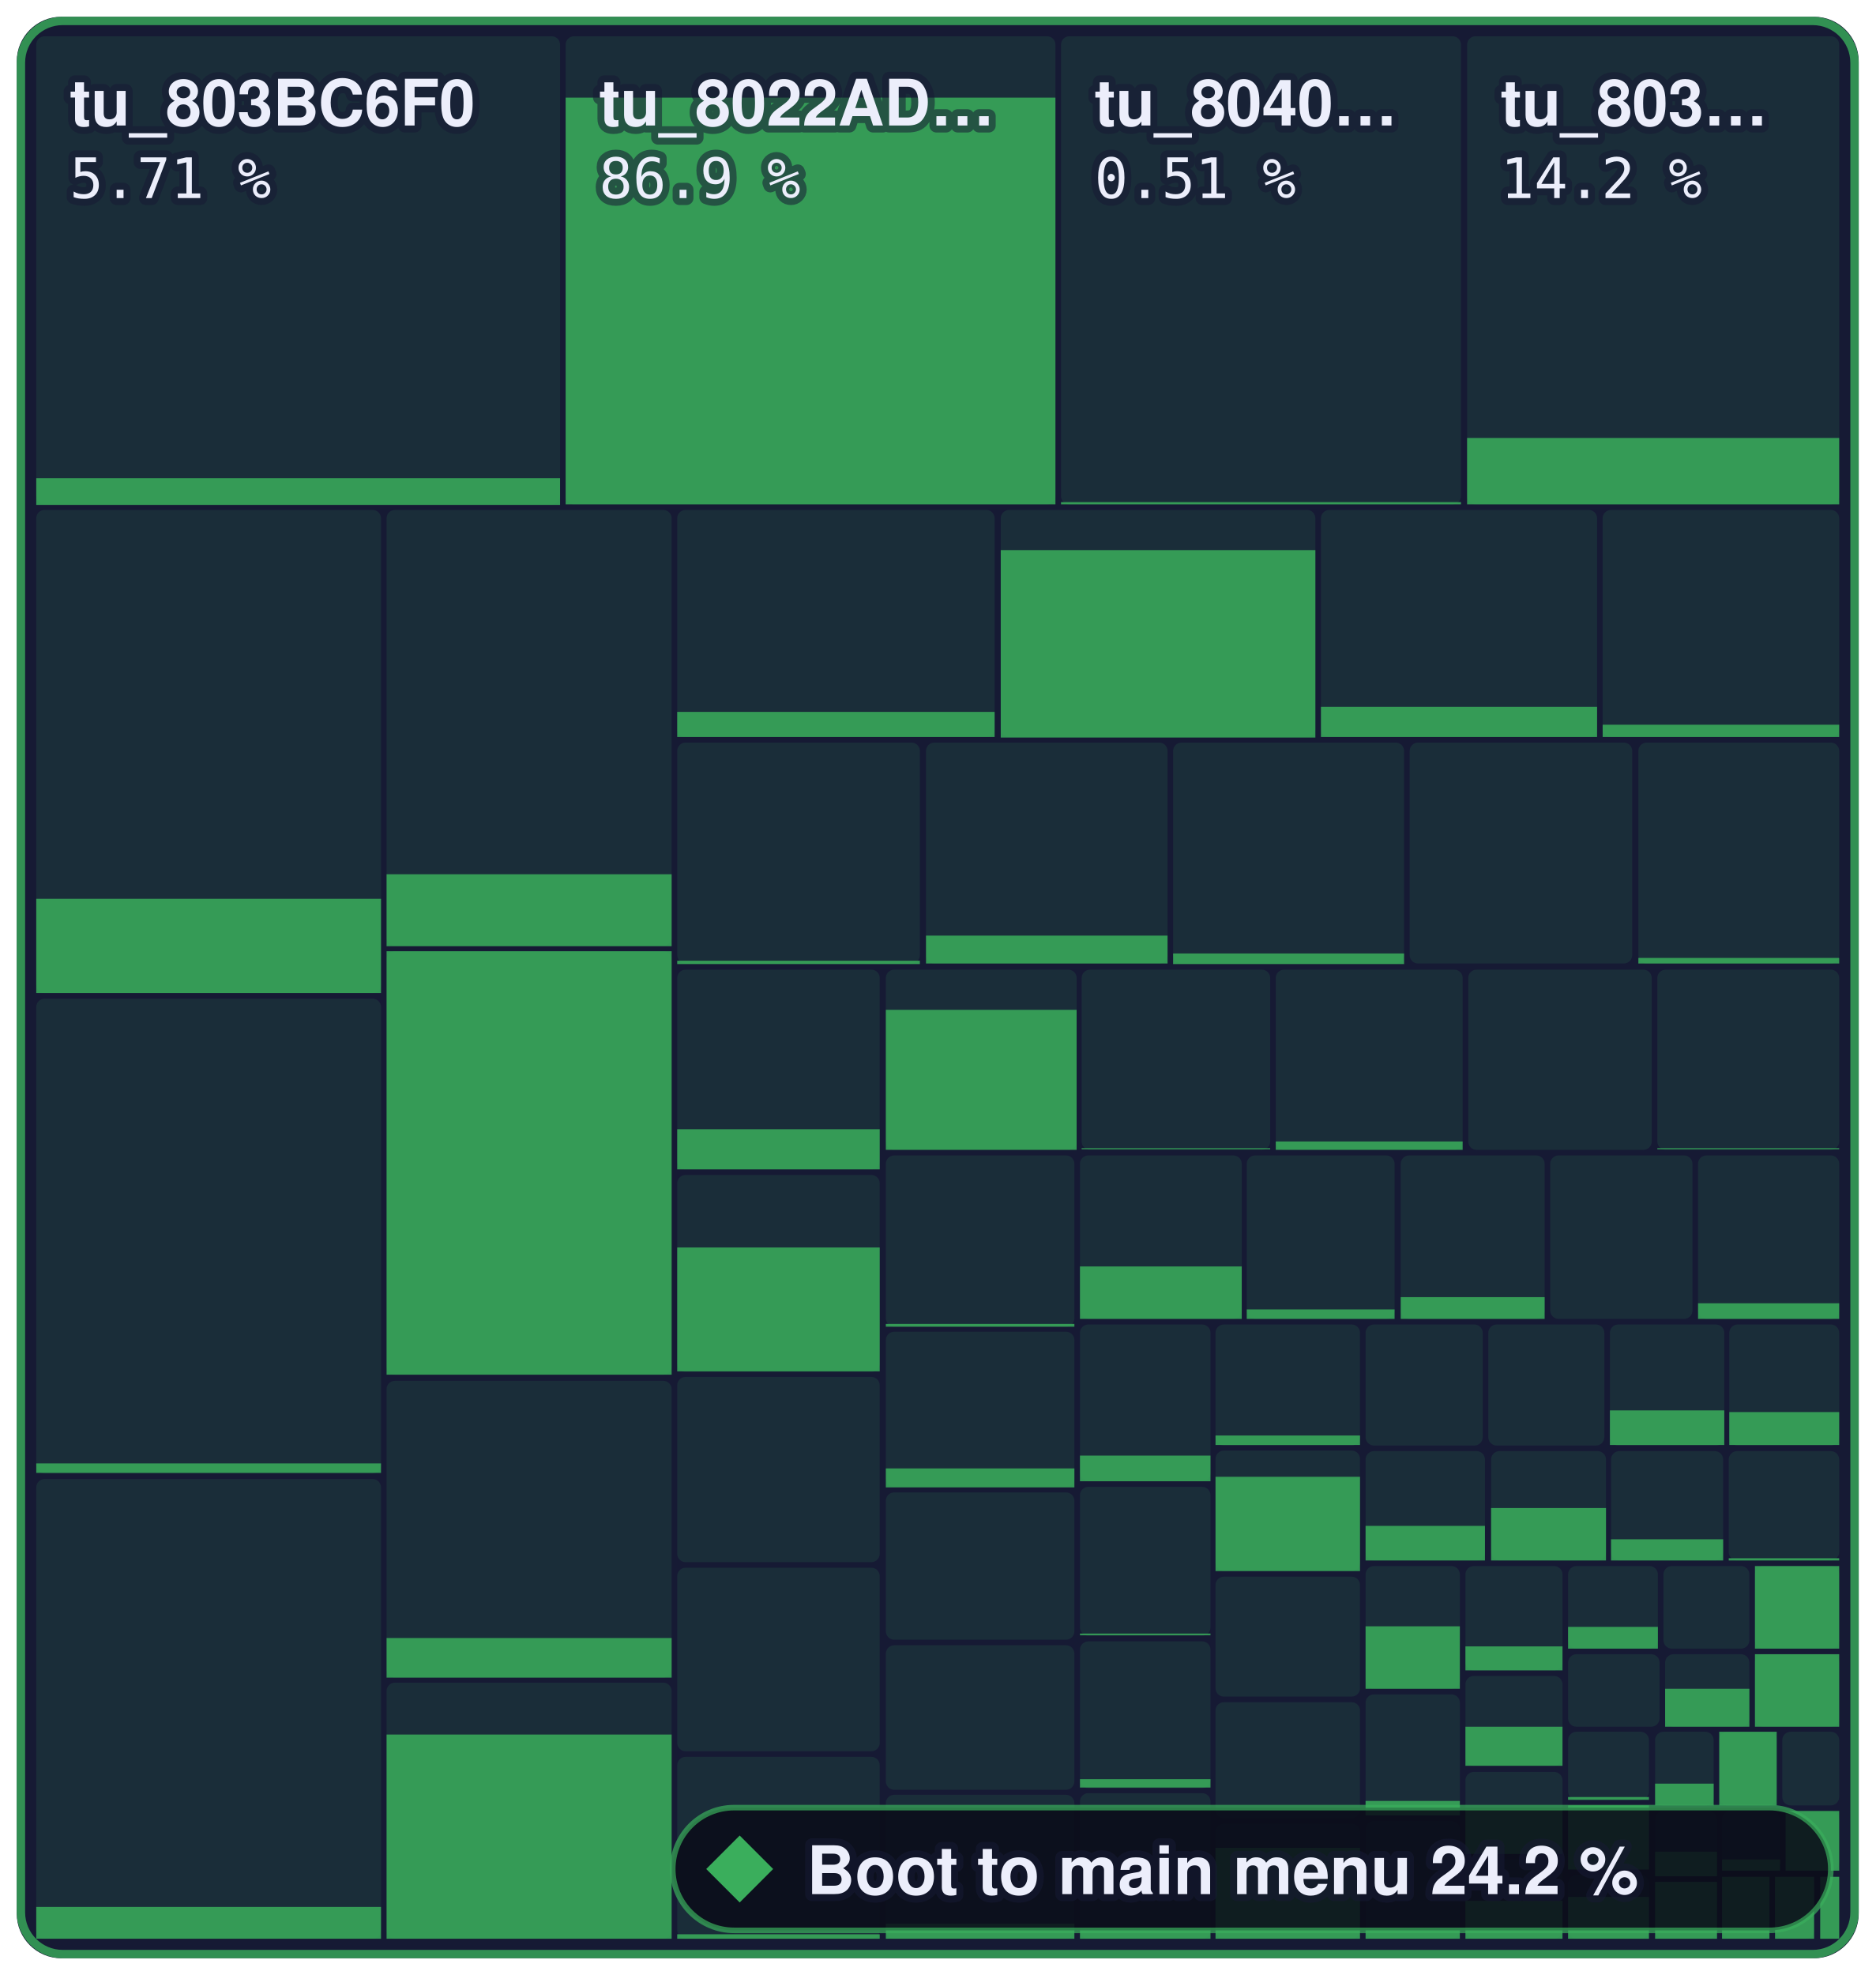
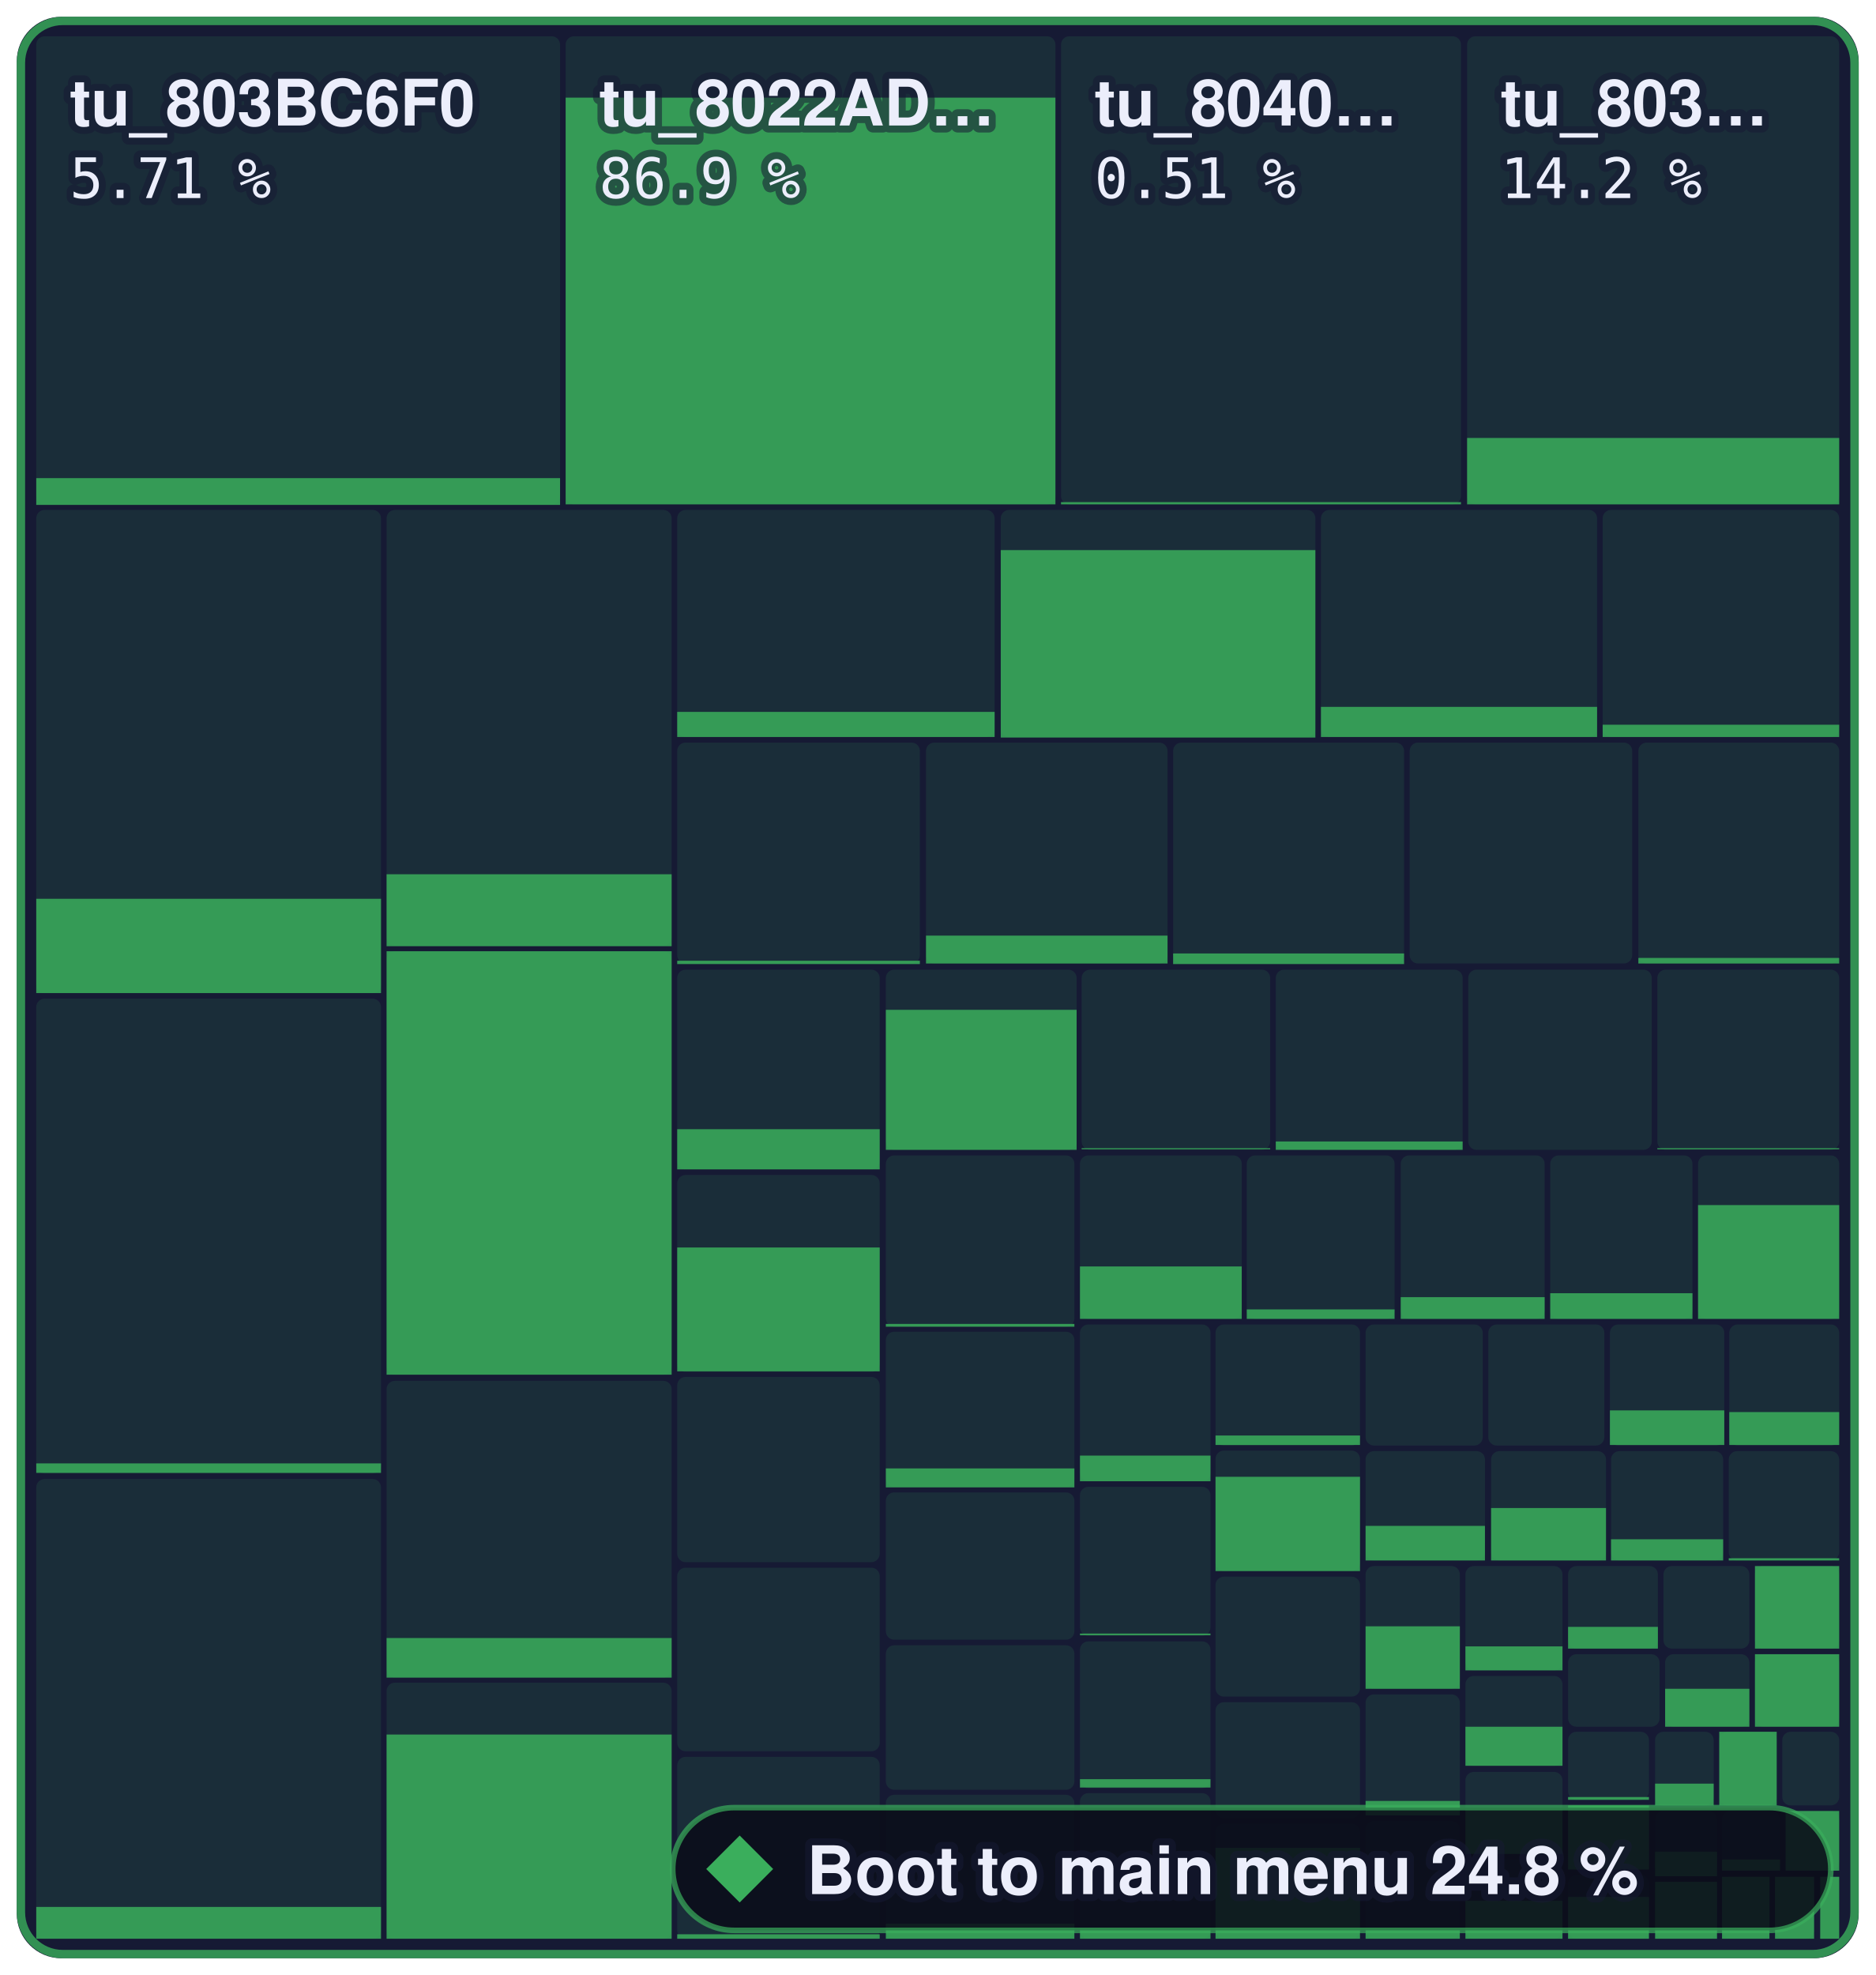
- <svg xmlns="http://www.w3.org/2000/svg" width="336.2" height="354" viewBox="0 0 336.2 354" role="img" aria-label="Boot to main menu: 24.2 % of 1,258,252 bytes of code matched, 1,567 of 2,394 functions">
+ <svg xmlns="http://www.w3.org/2000/svg" width="336.2" height="354" viewBox="0 0 336.2 354" role="img" aria-label="Boot to main menu: 24.8 % of 1,258,252 bytes of code matched, 1,579 of 2,394 functions">
  <style>text { font-family: -apple-system, BlinkMacSystemFont, 'Segoe UI', Helvetica, Arial, sans-serif; } .mono { font-family: ui-monospace, SFMono-Regular, 'SF Mono', Menlo, Consolas, monospace; } text { paint-order: stroke; stroke: #161a34; stroke-opacity: 0.55; stroke-width: 2.5px; stroke-linejoin: round; } .rise { transform-box: fill-box; transform-origin: 50% 100%; animation: rise 1.6s cubic-bezier(.2,.8,.2,1) .2s both; } @keyframes rise { from { transform: scaleY(0); } } @media (prefers-reduced-motion: reduce) { * { animation: none !important; } }</style>
  <rect x="3" y="3" width="330.2" height="348" rx="8" fill="#161a34" />
  <rect x="6.5" y="6.5" width="93.9" height="83.9" rx="1.5" fill="#3aae5c" fill-opacity="0.13" />
  <rect class="rise" x="6.5" y="85.7" width="93.9" height="4.8" fill="#3aae5c" fill-opacity="0.85" />
  <rect x="101.4" y="6.5" width="87.8" height="83.9" rx="1.5" fill="#3aae5c" fill-opacity="0.13" />
  <rect class="rise" x="101.4" y="17.5" width="87.8" height="72.9" fill="#3aae5c" fill-opacity="0.85" />
  <rect x="190.2" y="6.5" width="71.7" height="83.9" rx="1.5" fill="#3aae5c" fill-opacity="0.13" />
  <rect class="rise" x="190.2" y="90.0" width="71.7" height="0.4" fill="#3aae5c" fill-opacity="0.85" />
  <rect x="263.0" y="6.5" width="66.7" height="83.9" rx="1.5" fill="#3aae5c" fill-opacity="0.13" />
  <rect class="rise" x="263.0" y="78.5" width="66.7" height="11.9" fill="#3aae5c" fill-opacity="0.85" />
  <rect x="6.5" y="91.4" width="61.8" height="86.6" rx="1.5" fill="#3aae5c" fill-opacity="0.13" />
  <rect class="rise" x="6.5" y="161.1" width="61.8" height="16.9" fill="#3aae5c" fill-opacity="0.85" />
  <rect x="6.5" y="179.0" width="61.8" height="85.1" rx="1.5" fill="#3aae5c" fill-opacity="0.13" />
  <rect class="rise" x="6.5" y="262.3" width="61.8" height="1.7" fill="#3aae5c" fill-opacity="0.85" />
  <rect x="6.5" y="265.1" width="61.8" height="82.4" rx="1.5" fill="#3aae5c" fill-opacity="0.13" />
  <rect class="rise" x="6.5" y="341.8" width="61.8" height="5.7" fill="#3aae5c" fill-opacity="0.85" />
  <rect x="69.3" y="91.4" width="51.1" height="78.1" rx="1.5" fill="#3aae5c" fill-opacity="0.13" />
  <rect class="rise" x="69.3" y="156.7" width="51.1" height="12.9" fill="#3aae5c" fill-opacity="0.85" />
  <rect x="69.3" y="170.5" width="51.1" height="75.9" rx="1.5" fill="#3aae5c" fill-opacity="0.13" />
  <rect class="rise" x="69.3" y="170.5" width="51.1" height="75.9" fill="#3aae5c" fill-opacity="0.85" />
  <rect x="69.3" y="247.5" width="51.1" height="53.2" rx="1.5" fill="#3aae5c" fill-opacity="0.13" />
  <rect class="rise" x="69.3" y="293.6" width="51.1" height="7.1" fill="#3aae5c" fill-opacity="0.85" />
  <rect x="69.3" y="301.6" width="51.1" height="45.9" rx="1.5" fill="#3aae5c" fill-opacity="0.13" />
  <rect class="rise" x="69.3" y="310.9" width="51.1" height="36.6" fill="#3aae5c" fill-opacity="0.85" />
  <rect x="121.4" y="91.4" width="56.9" height="40.7" rx="1.5" fill="#3aae5c" fill-opacity="0.13" />
  <rect class="rise" x="121.4" y="127.6" width="56.9" height="4.5" fill="#3aae5c" fill-opacity="0.85" />
  <rect x="179.4" y="91.4" width="56.4" height="40.7" rx="1.5" fill="#3aae5c" fill-opacity="0.13" />
  <rect class="rise" x="179.4" y="98.6" width="56.4" height="33.6" fill="#3aae5c" fill-opacity="0.85" />
  <rect x="236.8" y="91.4" width="49.5" height="40.7" rx="1.5" fill="#3aae5c" fill-opacity="0.13" />
  <rect class="rise" x="236.8" y="126.7" width="49.5" height="5.4" fill="#3aae5c" fill-opacity="0.85" />
  <rect x="287.3" y="91.4" width="42.4" height="40.7" rx="1.5" fill="#3aae5c" fill-opacity="0.13" />
  <rect class="rise" x="287.3" y="129.9" width="42.4" height="2.2" fill="#3aae5c" fill-opacity="0.85" />
  <rect x="121.4" y="133.1" width="43.5" height="39.6" rx="1.5" fill="#3aae5c" fill-opacity="0.13" />
  <rect class="rise" x="121.4" y="172.2" width="43.5" height="0.6" fill="#3aae5c" fill-opacity="0.85" />
  <rect x="166.0" y="133.1" width="43.3" height="39.6" rx="1.5" fill="#3aae5c" fill-opacity="0.13" />
  <rect class="rise" x="166.0" y="167.7" width="43.3" height="5.0" fill="#3aae5c" fill-opacity="0.85" />
  <rect x="210.3" y="133.1" width="41.4" height="39.6" rx="1.5" fill="#3aae5c" fill-opacity="0.13" />
  <rect class="rise" x="210.3" y="170.9" width="41.4" height="1.9" fill="#3aae5c" fill-opacity="0.85" />
  <rect x="252.7" y="133.1" width="39.9" height="39.6" rx="1.5" fill="#3aae5c" fill-opacity="0.13" />
  <rect x="293.7" y="133.1" width="36.0" height="39.6" rx="1.5" fill="#3aae5c" fill-opacity="0.13" />
  <rect class="rise" x="293.7" y="171.7" width="36.0" height="1.0" fill="#3aae5c" fill-opacity="0.85" />
  <rect x="121.4" y="173.8" width="36.3" height="35.8" rx="1.5" fill="#3aae5c" fill-opacity="0.13" />
  <rect class="rise" x="121.4" y="202.4" width="36.3" height="7.2" fill="#3aae5c" fill-opacity="0.85" />
  <rect x="121.4" y="210.6" width="36.3" height="35.3" rx="1.5" fill="#3aae5c" fill-opacity="0.13" />
  <rect class="rise" x="121.4" y="223.6" width="36.3" height="22.2" fill="#3aae5c" fill-opacity="0.85" />
  <rect x="121.4" y="246.8" width="36.3" height="33.2" rx="1.5" fill="#3aae5c" fill-opacity="0.13" />
  <rect x="121.4" y="281.0" width="36.3" height="32.9" rx="1.5" fill="#3aae5c" fill-opacity="0.13" />
  <rect x="121.4" y="314.9" width="36.3" height="32.6" rx="1.5" fill="#3aae5c" fill-opacity="0.13" />
  <rect class="rise" x="121.4" y="346.7" width="36.3" height="0.8" fill="#3aae5c" fill-opacity="0.85" />
  <rect x="158.8" y="173.8" width="34.2" height="32.3" rx="1.5" fill="#3aae5c" fill-opacity="0.13" />
  <rect class="rise" x="158.8" y="181.0" width="34.2" height="25.1" fill="#3aae5c" fill-opacity="0.85" />
  <rect x="193.9" y="173.8" width="33.8" height="32.3" rx="1.5" fill="#3aae5c" fill-opacity="0.13" />
  <rect class="rise" x="193.9" y="205.8" width="33.8" height="0.2" fill="#3aae5c" fill-opacity="0.85" />
  <rect x="228.7" y="173.8" width="33.5" height="32.3" rx="1.5" fill="#3aae5c" fill-opacity="0.13" />
  <rect class="rise" x="228.7" y="204.6" width="33.5" height="1.5" fill="#3aae5c" fill-opacity="0.85" />
  <rect x="263.2" y="173.8" width="32.9" height="32.3" rx="1.5" fill="#3aae5c" fill-opacity="0.13" />
  <rect x="297.1" y="173.8" width="32.6" height="32.3" rx="1.5" fill="#3aae5c" fill-opacity="0.13" />
  <rect class="rise" x="297.1" y="205.8" width="32.6" height="0.2" fill="#3aae5c" fill-opacity="0.85" />
  <rect x="158.8" y="207.1" width="33.8" height="30.7" rx="1.5" fill="#3aae5c" fill-opacity="0.13" />
  <rect class="rise" x="158.8" y="237.3" width="33.8" height="0.5" fill="#3aae5c" fill-opacity="0.85" />
  <rect x="158.8" y="238.7" width="33.8" height="27.8" rx="1.5" fill="#3aae5c" fill-opacity="0.13" />
  <rect class="rise" x="158.8" y="263.2" width="33.8" height="3.4" fill="#3aae5c" fill-opacity="0.85" />
  <rect x="158.8" y="267.5" width="33.8" height="26.4" rx="1.5" fill="#3aae5c" fill-opacity="0.13" />
  <rect x="158.8" y="294.9" width="33.8" height="25.9" rx="1.5" fill="#3aae5c" fill-opacity="0.13" />
  <rect x="158.8" y="321.7" width="33.8" height="25.8" rx="1.5" fill="#3aae5c" fill-opacity="0.13" />
  <rect class="rise" x="158.8" y="344.8" width="33.8" height="2.7" fill="#3aae5c" fill-opacity="0.85" />
  <rect x="193.6" y="207.1" width="29.0" height="29.3" rx="1.5" fill="#3aae5c" fill-opacity="0.13" />
  <rect class="rise" x="193.6" y="227.0" width="29.0" height="9.4" fill="#3aae5c" fill-opacity="0.85" />
  <rect x="223.5" y="207.1" width="26.5" height="29.3" rx="1.5" fill="#3aae5c" fill-opacity="0.13" />
  <rect class="rise" x="223.5" y="234.7" width="26.5" height="1.7" fill="#3aae5c" fill-opacity="0.85" />
  <rect x="251.1" y="207.1" width="25.8" height="29.3" rx="1.5" fill="#3aae5c" fill-opacity="0.13" />
  <rect class="rise" x="251.1" y="232.5" width="25.8" height="3.9" fill="#3aae5c" fill-opacity="0.85" />
  <rect x="277.9" y="207.1" width="25.5" height="29.3" rx="1.5" fill="#3aae5c" fill-opacity="0.13" />
+   <rect class="rise" x="277.9" y="231.8" width="25.5" height="4.6" fill="#3aae5c" fill-opacity="0.85" />
  <rect x="304.4" y="207.1" width="25.3" height="29.3" rx="1.5" fill="#3aae5c" fill-opacity="0.13" />
-   <rect class="rise" x="304.4" y="233.6" width="25.3" height="2.8" fill="#3aae5c" fill-opacity="0.85" />
+   <rect class="rise" x="304.4" y="216.0" width="25.3" height="20.4" fill="#3aae5c" fill-opacity="0.85" />
  <rect x="193.6" y="237.4" width="23.4" height="28.1" rx="1.5" fill="#3aae5c" fill-opacity="0.13" />
  <rect class="rise" x="193.6" y="260.9" width="23.4" height="4.6" fill="#3aae5c" fill-opacity="0.85" />
  <rect x="193.6" y="266.5" width="23.4" height="26.7" rx="1.5" fill="#3aae5c" fill-opacity="0.13" />
  <rect class="rise" x="193.6" y="292.8" width="23.4" height="0.3" fill="#3aae5c" fill-opacity="0.85" />
  <rect x="193.6" y="294.2" width="23.4" height="26.3" rx="1.5" fill="#3aae5c" fill-opacity="0.13" />
  <rect class="rise" x="193.6" y="318.9" width="23.4" height="1.5" fill="#3aae5c" fill-opacity="0.85" />
  <rect x="193.6" y="321.4" width="23.4" height="26.1" rx="1.5" fill="#3aae5c" fill-opacity="0.13" />
  <rect class="rise" x="193.6" y="345.6" width="23.4" height="1.9" fill="#3aae5c" fill-opacity="0.85" />
  <rect x="217.9" y="237.4" width="25.9" height="21.7" rx="1.5" fill="#3aae5c" fill-opacity="0.13" />
  <rect class="rise" x="217.9" y="257.3" width="25.9" height="1.7" fill="#3aae5c" fill-opacity="0.85" />
  <rect x="217.9" y="260.0" width="25.9" height="21.6" rx="1.5" fill="#3aae5c" fill-opacity="0.13" />
  <rect class="rise" x="217.9" y="264.7" width="25.9" height="16.9" fill="#3aae5c" fill-opacity="0.85" />
  <rect x="217.9" y="282.6" width="25.9" height="21.5" rx="1.5" fill="#3aae5c" fill-opacity="0.13" />
  <rect x="217.9" y="305.1" width="25.9" height="20.8" rx="1.5" fill="#3aae5c" fill-opacity="0.13" />
  <rect x="217.9" y="326.9" width="25.9" height="20.6" rx="1.5" fill="#3aae5c" fill-opacity="0.13" />
  <rect class="rise" x="217.9" y="331.2" width="25.9" height="16.3" fill="#3aae5c" fill-opacity="0.85" />
  <rect x="244.8" y="237.4" width="21.0" height="21.7" rx="1.5" fill="#3aae5c" fill-opacity="0.13" />
  <rect x="266.8" y="237.4" width="20.8" height="21.7" rx="1.5" fill="#3aae5c" fill-opacity="0.13" />
  <rect x="288.6" y="237.4" width="20.5" height="21.7" rx="1.5" fill="#3aae5c" fill-opacity="0.13" />
  <rect class="rise" x="288.6" y="252.8" width="20.5" height="6.2" fill="#3aae5c" fill-opacity="0.85" />
  <rect x="310.0" y="237.4" width="19.7" height="21.7" rx="1.5" fill="#3aae5c" fill-opacity="0.13" />
  <rect class="rise" x="310.0" y="253.1" width="19.7" height="5.9" fill="#3aae5c" fill-opacity="0.85" />
  <rect x="244.8" y="260.1" width="21.4" height="19.6" rx="1.5" fill="#3aae5c" fill-opacity="0.13" />
  <rect class="rise" x="244.8" y="273.5" width="21.4" height="6.2" fill="#3aae5c" fill-opacity="0.85" />
  <rect x="267.3" y="260.1" width="20.6" height="19.6" rx="1.5" fill="#3aae5c" fill-opacity="0.13" />
  <rect class="rise" x="267.3" y="270.3" width="20.6" height="9.4" fill="#3aae5c" fill-opacity="0.85" />
  <rect x="288.8" y="260.1" width="20.1" height="19.6" rx="1.5" fill="#3aae5c" fill-opacity="0.13" />
  <rect class="rise" x="288.8" y="275.9" width="20.1" height="3.8" fill="#3aae5c" fill-opacity="0.85" />
  <rect x="309.9" y="260.1" width="19.8" height="19.6" rx="1.5" fill="#3aae5c" fill-opacity="0.13" />
  <rect class="rise" x="309.9" y="279.3" width="19.8" height="0.4" fill="#3aae5c" fill-opacity="0.85" />
  <rect x="244.8" y="280.7" width="16.9" height="22.0" rx="1.5" fill="#3aae5c" fill-opacity="0.13" />
  <rect class="rise" x="244.8" y="291.5" width="16.9" height="11.2" fill="#3aae5c" fill-opacity="0.85" />
  <rect x="244.8" y="303.7" width="16.9" height="21.6" rx="1.5" fill="#3aae5c" fill-opacity="0.13" />
  <rect class="rise" x="244.8" y="322.8" width="16.9" height="2.6" fill="#3aae5c" fill-opacity="0.85" />
  <rect x="244.8" y="326.4" width="16.9" height="21.1" rx="1.5" fill="#3aae5c" fill-opacity="0.13" />
  <rect class="rise" x="244.8" y="345.9" width="16.9" height="1.6" fill="#3aae5c" fill-opacity="0.85" />
  <rect x="262.7" y="280.7" width="17.4" height="18.7" rx="1.5" fill="#3aae5c" fill-opacity="0.13" />
  <rect class="rise" x="262.7" y="295.1" width="17.4" height="4.3" fill="#3aae5c" fill-opacity="0.85" />
  <rect x="262.7" y="300.4" width="17.4" height="16.1" rx="1.5" fill="#3aae5c" fill-opacity="0.13" />
  <rect class="rise" x="262.7" y="309.5" width="17.4" height="7.0" fill="#3aae5c" fill-opacity="0.85" />
  <rect x="262.7" y="317.6" width="17.4" height="14.7" rx="1.5" fill="#3aae5c" fill-opacity="0.13" />
  <rect class="rise" x="262.7" y="324.3" width="17.4" height="8.0" fill="#3aae5c" fill-opacity="0.85" />
  <rect x="262.7" y="333.3" width="17.4" height="14.2" rx="1.5" fill="#3aae5c" fill-opacity="0.13" />
  <rect class="rise" x="262.7" y="340.7" width="17.4" height="6.8" fill="#3aae5c" fill-opacity="0.85" />
  <rect x="281.1" y="280.7" width="16.1" height="14.8" rx="1.5" fill="#3aae5c" fill-opacity="0.13" />
  <rect class="rise" x="281.1" y="291.6" width="16.1" height="3.9" fill="#3aae5c" fill-opacity="0.85" />
  <rect x="298.2" y="280.7" width="15.4" height="14.8" rx="1.5" fill="#3aae5c" fill-opacity="0.13" />
  <rect x="314.6" y="280.7" width="15.1" height="14.8" rx="1.5" fill="#3aae5c" fill-opacity="0.13" />
  <rect class="rise" x="314.6" y="280.7" width="15.1" height="14.8" fill="#3aae5c" fill-opacity="0.85" />
  <rect x="281.1" y="296.5" width="16.4" height="13.0" rx="1.5" fill="#3aae5c" fill-opacity="0.13" />
  <rect x="298.5" y="296.5" width="15.1" height="13.0" rx="1.5" fill="#3aae5c" fill-opacity="0.13" />
  <rect class="rise" x="298.5" y="302.7" width="15.1" height="6.8" fill="#3aae5c" fill-opacity="0.85" />
  <rect x="314.6" y="296.5" width="15.1" height="13.0" rx="1.5" fill="#3aae5c" fill-opacity="0.13" />
  <rect class="rise" x="314.6" y="296.5" width="15.1" height="13.0" fill="#3aae5c" fill-opacity="0.85" />
  <rect x="281.1" y="310.4" width="14.5" height="12.2" rx="1.5" fill="#3aae5c" fill-opacity="0.13" />
  <rect class="rise" x="281.1" y="322.1" width="14.5" height="0.5" fill="#3aae5c" fill-opacity="0.85" />
  <rect x="281.1" y="323.6" width="14.5" height="11.5" rx="1.5" fill="#3aae5c" fill-opacity="0.13" />
  <rect class="rise" x="281.1" y="323.6" width="14.5" height="11.5" fill="#3aae5c" fill-opacity="0.85" />
  <rect x="281.1" y="336.1" width="14.5" height="11.4" rx="1.5" fill="#3aae5c" fill-opacity="0.13" />
  <rect class="rise" x="281.1" y="340.0" width="14.5" height="7.5" fill="#3aae5c" fill-opacity="0.85" />
  <rect x="296.7" y="310.4" width="10.5" height="13.2" rx="1.5" fill="#3aae5c" fill-opacity="0.13" />
  <rect class="rise" x="296.7" y="319.7" width="10.5" height="3.9" fill="#3aae5c" fill-opacity="0.85" />
  <rect x="308.2" y="310.4" width="10.3" height="13.2" rx="1.5" fill="#3aae5c" fill-opacity="0.13" />
  <rect class="rise" x="308.2" y="310.4" width="10.3" height="13.2" fill="#3aae5c" fill-opacity="0.85" />
  <rect x="319.5" y="310.4" width="10.2" height="13.2" rx="1.5" fill="#3aae5c" fill-opacity="0.13" />
  <rect x="296.7" y="324.6" width="11.1" height="11.7" rx="1.5" fill="#3aae5c" fill-opacity="0.13" />
  <rect class="rise" x="296.7" y="331.9" width="11.1" height="4.4" fill="#3aae5c" fill-opacity="0.85" />
  <rect x="296.7" y="337.3" width="11.1" height="10.2" rx="1.5" fill="#3aae5c" fill-opacity="0.13" />
  <rect class="rise" x="296.7" y="337.3" width="11.1" height="10.2" fill="#3aae5c" fill-opacity="0.85" />
  <rect x="308.7" y="324.6" width="10.4" height="10.7" rx="1.5" fill="#3aae5c" fill-opacity="0.13" />
  <rect class="rise" x="308.7" y="333.3" width="10.4" height="2.0" fill="#3aae5c" fill-opacity="0.85" />
  <rect x="320.1" y="324.6" width="9.6" height="10.7" rx="1.5" fill="#3aae5c" fill-opacity="0.13" />
  <rect class="rise" x="320.1" y="324.6" width="9.6" height="10.7" fill="#3aae5c" fill-opacity="0.85" />
  <rect x="308.7" y="336.4" width="8.5" height="11.1" rx="1.5" fill="#3aae5c" fill-opacity="0.13" />
  <rect class="rise" x="308.7" y="336.4" width="8.5" height="11.1" fill="#3aae5c" fill-opacity="0.85" />
  <rect x="318.2" y="336.4" width="7.0" height="11.1" rx="1.5" fill="#3aae5c" fill-opacity="0.13" />
  <rect class="rise" x="318.2" y="336.4" width="7.0" height="11.1" fill="#3aae5c" fill-opacity="0.85" />
  <rect x="326.3" y="336.4" width="3.4" height="11.1" rx="0" fill="#3aae5c" fill-opacity="0.13" />
  <rect class="rise" x="326.3" y="336.4" width="3.4" height="11.1" fill="#3aae5c" fill-opacity="0.85" />
  <rect x="3.75" y="3.75" width="328.7" height="346.5" rx="7.5" fill="none" stroke="#3aae5c" stroke-opacity="0.8" stroke-width="1.5" />
  <text x="12.5" y="22.5" font-size="11.5" font-weight="600" fill="#eceefb">tu_803BC6F0</text>
  <text x="12.5" y="35.5" class="mono" font-size="10" fill="#eceefb">5.71 %</text>
  <text x="107.4" y="22.5" font-size="11.5" font-weight="600" fill="#eceefb">tu_8022AD…</text>
  <text x="107.4" y="35.5" class="mono" font-size="10" fill="#eceefb">86.9 %</text>
  <text x="196.2" y="22.5" font-size="11.5" font-weight="600" fill="#eceefb">tu_8040…</text>
  <text x="196.2" y="35.5" class="mono" font-size="10" fill="#eceefb">0.51 %</text>
  <text x="269.0" y="22.5" font-size="11.5" font-weight="600" fill="#eceefb">tu_803…</text>
  <text x="269.0" y="35.5" class="mono" font-size="10" fill="#eceefb">14.2 %</text>
  <rect x="120.6" y="324" width="207.6" height="22" rx="11" fill="#0b0d1a" fill-opacity="0.88" stroke="#3aae5c" stroke-opacity="0.7" />
  <path d="M132.6 329L138.6 335L132.6 341L126.6 335Z" fill="#3aae5c" />
-   <text x="144.6" y="339.5" font-size="12" font-weight="700" fill="#eceefb">Boot to main menu 24.2 %</text>
+   <text x="144.6" y="339.5" font-size="12" font-weight="700" fill="#eceefb">Boot to main menu 24.8 %</text>
</svg>
